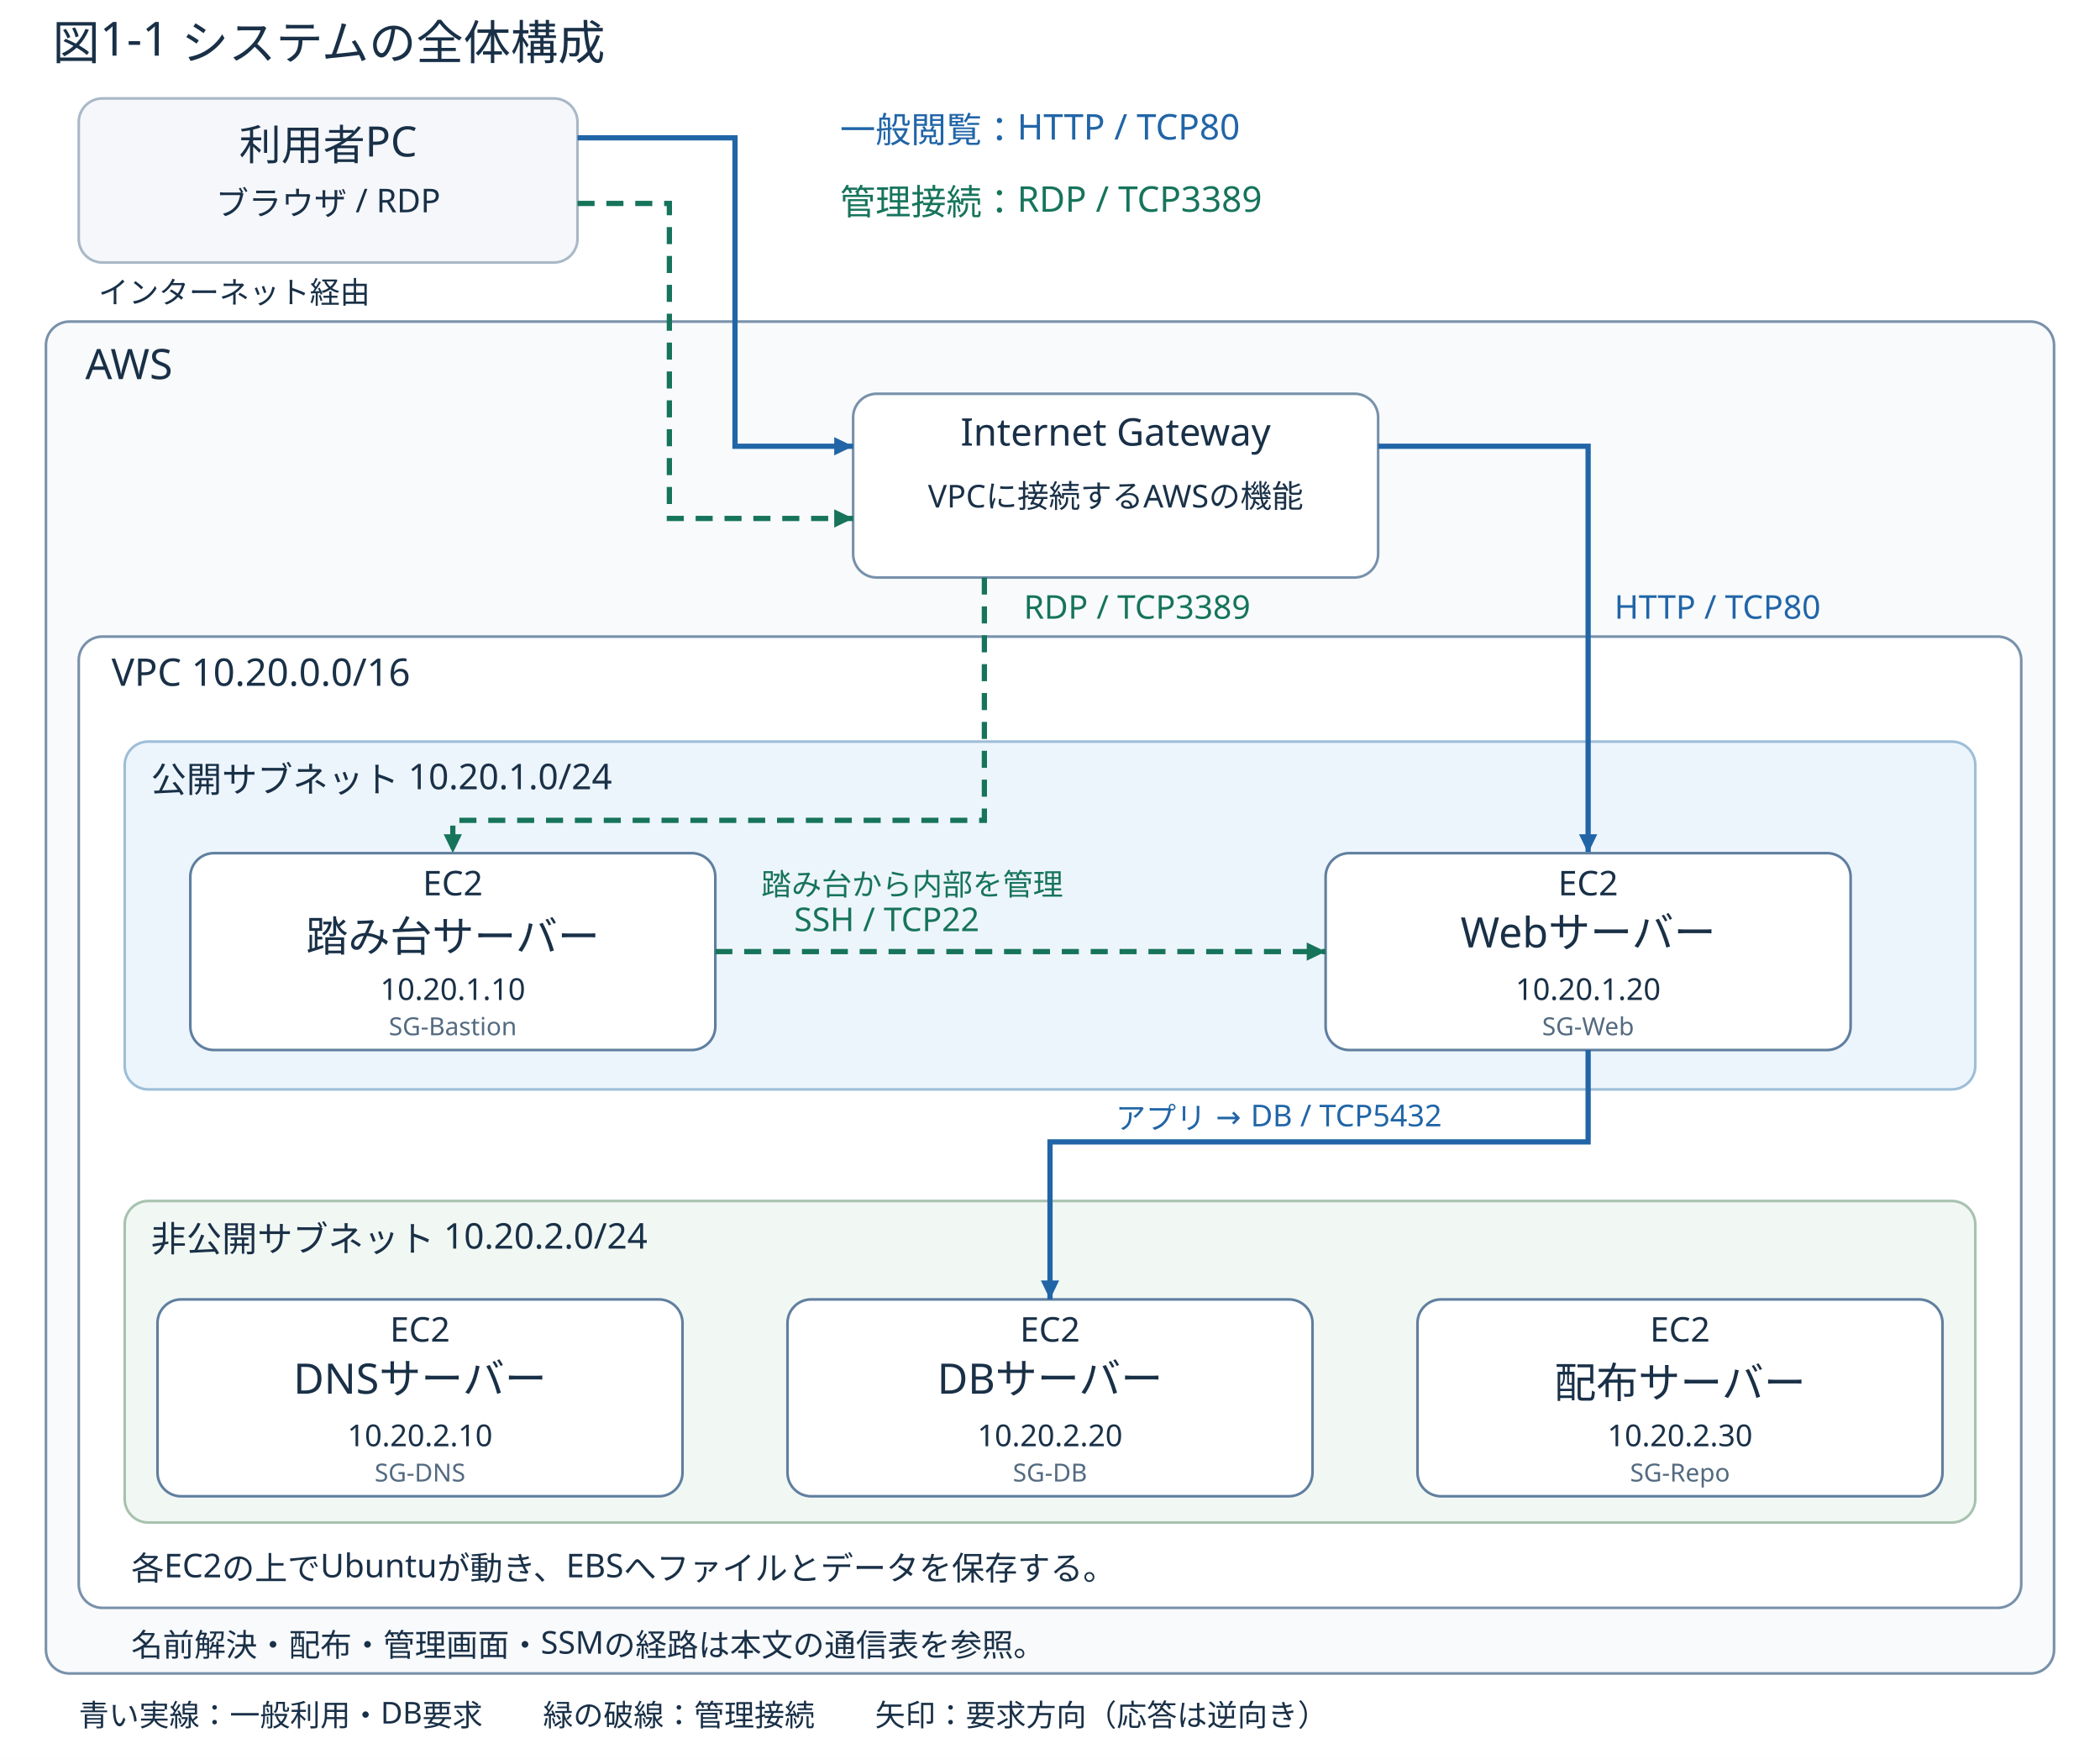
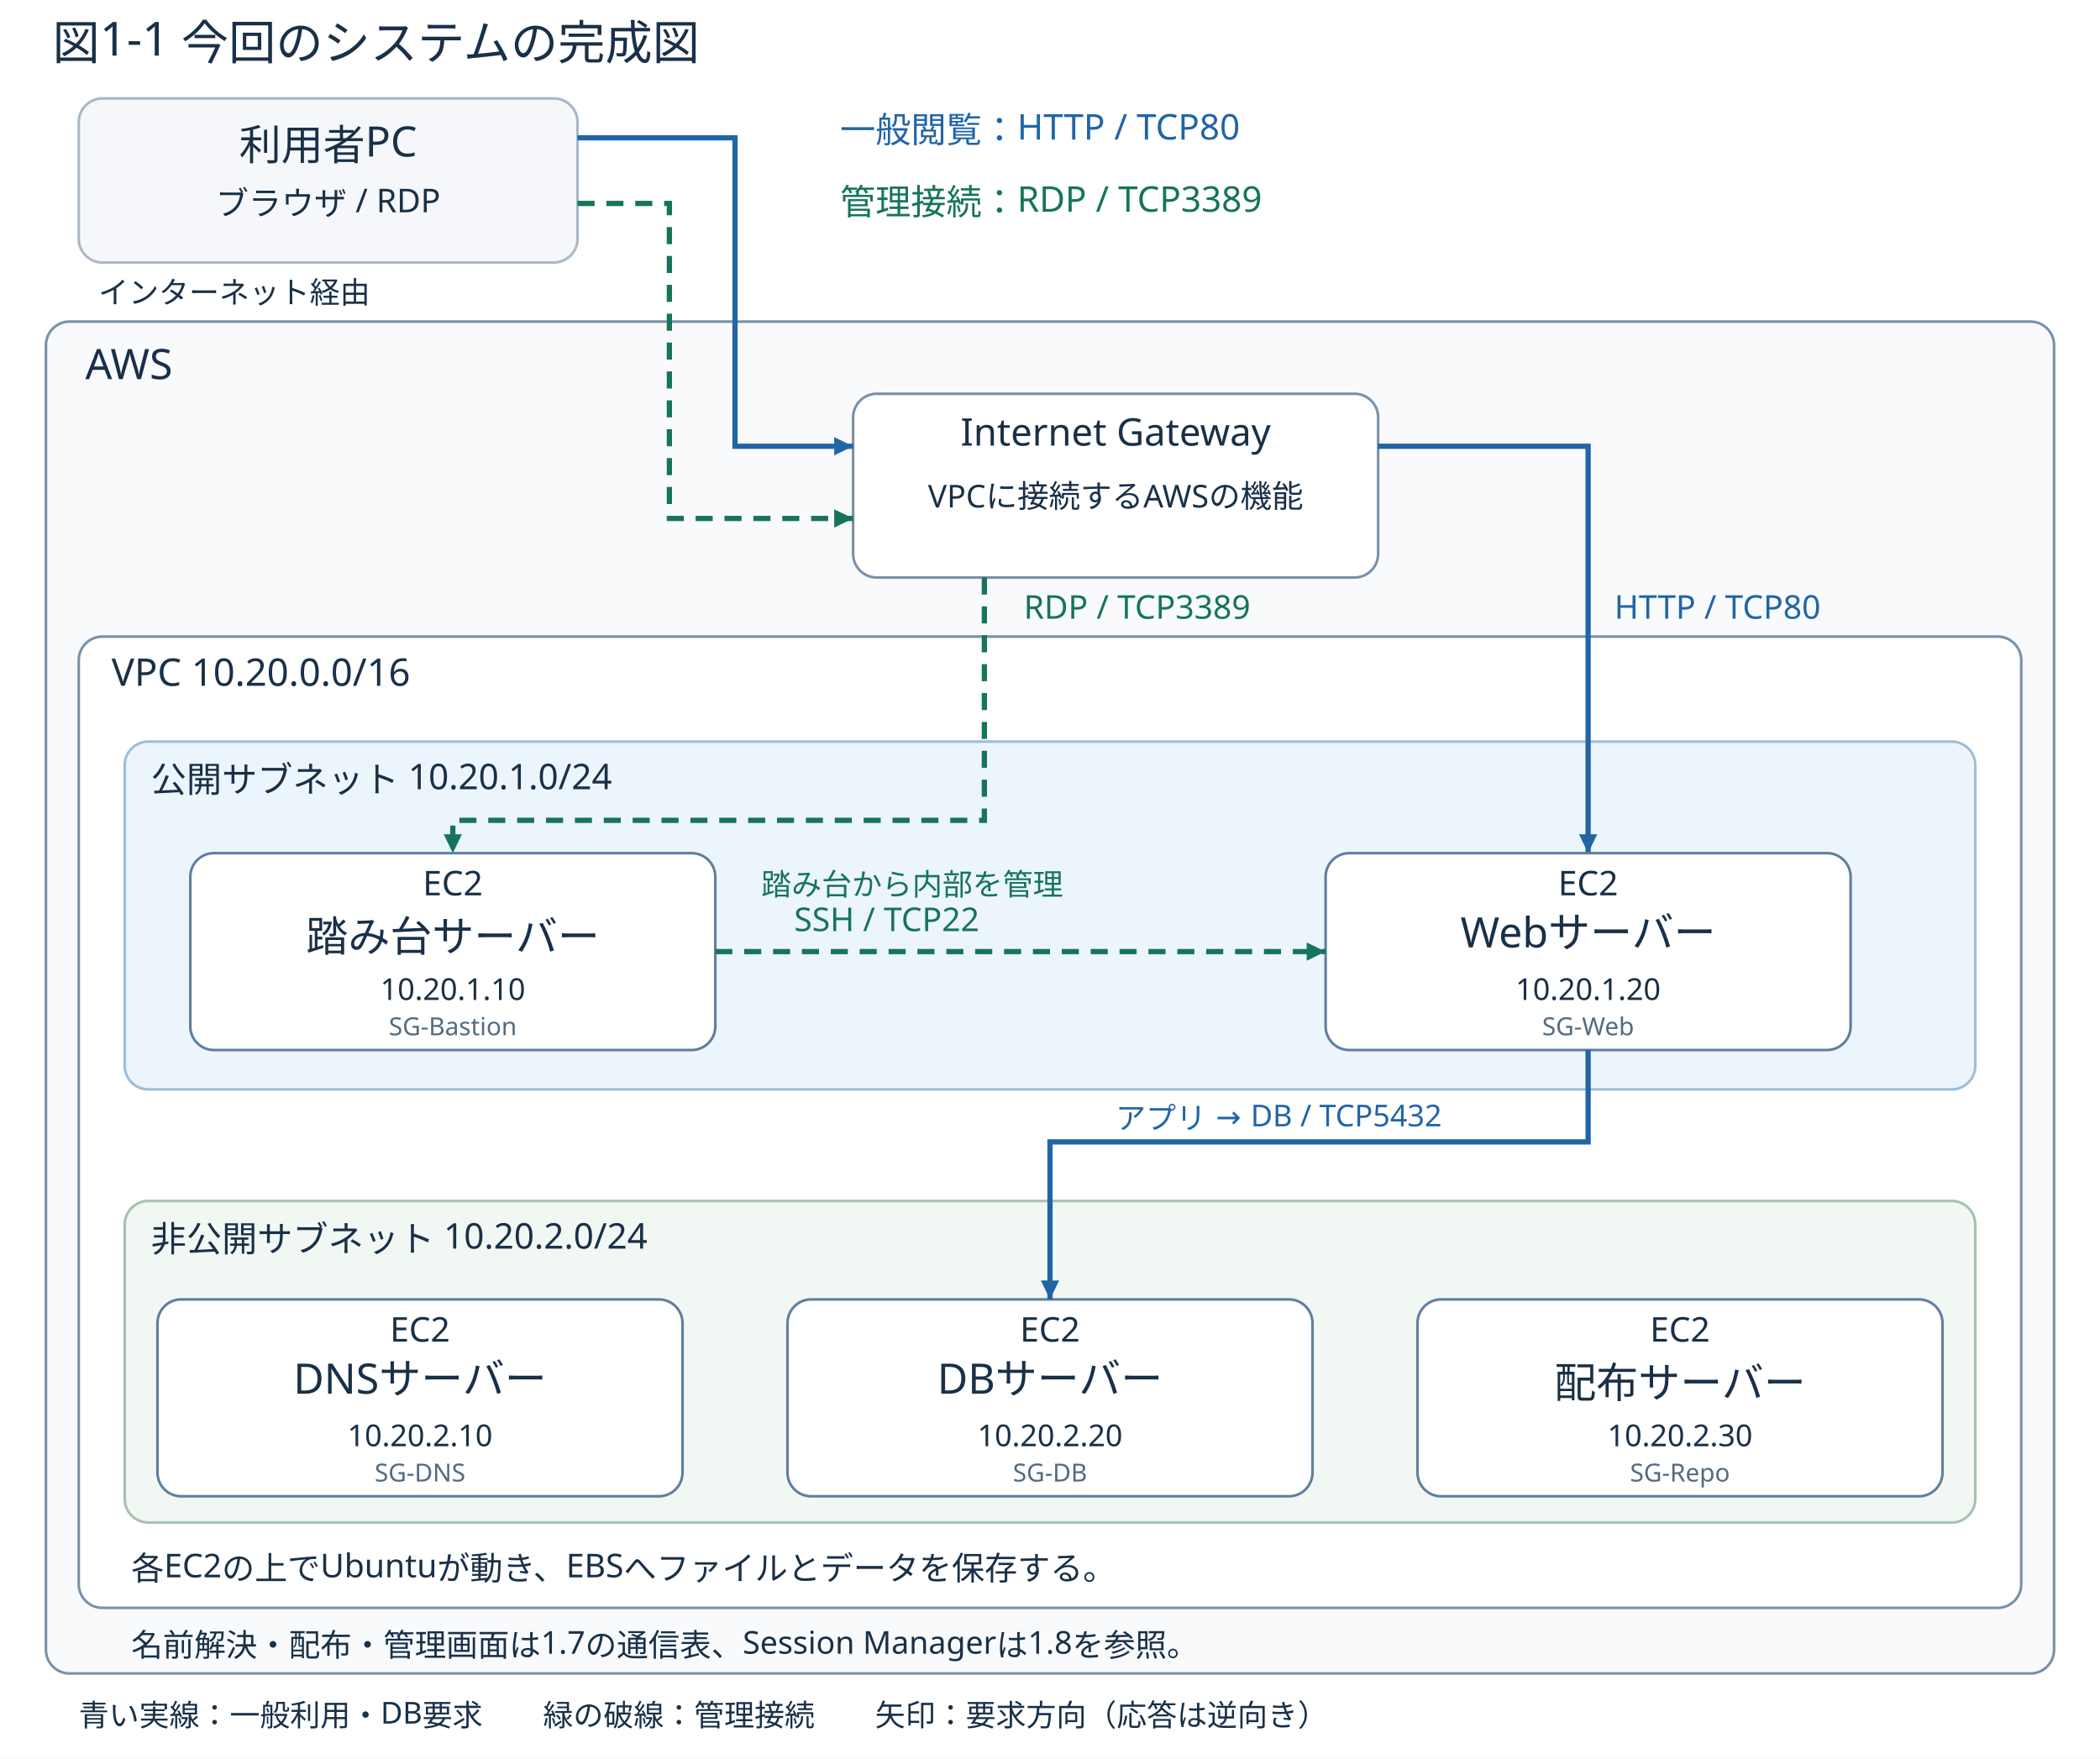
<svg xmlns="http://www.w3.org/2000/svg" width="1600" height="1340" viewBox="0 0 1600 1340" role="img">
  <rect width="100%" height="100%" fill="white" />
-   <text x="40" y="14" fill="#193047" font-family="Noto Sans JP, sans-serif" font-size="36" dominant-baseline="text-before-edge" text-anchor="start">図1-1  システムの全体構成</text>
+   <text x="40" y="14" fill="#193047" font-family="Noto Sans JP, sans-serif" font-size="36" dominant-baseline="text-before-edge" text-anchor="start">図1-1  今回のシステムの完成図</text>
  <rect x="60" y="75" width="380" height="125" rx="18" fill="#f5f7fa" stroke="#a9b8c7" stroke-width="2" />
  <text x="250" y="94" fill="#193047" font-family="Noto Sans JP, sans-serif" font-size="32" dominant-baseline="text-before-edge" text-anchor="middle">利用者PC</text>
  <text x="250" y="142" fill="#193047" font-family="Noto Sans JP, sans-serif" font-size="25" dominant-baseline="text-before-edge" text-anchor="middle">ブラウザ / RDP</text>
  <text x="640" y="85" fill="#2165a7" font-family="Noto Sans JP, sans-serif" font-size="27" dominant-baseline="text-before-edge" text-anchor="start">一般閲覧：HTTP / TCP80</text>
  <text x="640" y="140" fill="#16745b" font-family="Noto Sans JP, sans-serif" font-size="27" dominant-baseline="text-before-edge" text-anchor="start">管理接続：RDP / TCP3389</text>
  <text x="75" y="211" fill="#193047" font-family="Noto Sans JP, sans-serif" font-size="23" dominant-baseline="text-before-edge" text-anchor="start">インターネット経由</text>
  <rect x="35" y="245" width="1530" height="1030" rx="18" fill="#f8fafc" stroke="#7991aa" stroke-width="2" />
  <text x="65" y="264" fill="#193047" font-family="Noto Sans JP, sans-serif" font-size="32" dominant-baseline="text-before-edge" text-anchor="start">AWS</text>
  <rect x="650" y="300" width="400" height="140" rx="18" fill="#ffffff" stroke="#7991aa" stroke-width="2" />
  <text x="850" y="317" fill="#193047" font-family="Noto Sans JP, sans-serif" font-size="29" dominant-baseline="text-before-edge" text-anchor="middle">Internet Gateway</text>
  <text x="850" y="368" fill="#193047" font-family="Noto Sans JP, sans-serif" font-size="24" dominant-baseline="text-before-edge" text-anchor="middle">VPCに接続するAWSの機能</text>
  <polyline points="440,105 560,105 560,340 650,340" fill="none" stroke="#2165a7" stroke-width="4" />
  <polygon points="650,340 635.593,346.959 635.593,333.041" fill="#2165a7" />
  <polyline points="440,155 510,155 510,395 650,395" fill="none" stroke="#16745b" stroke-width="4" stroke-dasharray="13 9" />
  <polygon points="650,395 635.593,401.959 635.593,388.041" fill="#16745b" />
  <rect x="60" y="485" width="1480" height="740" rx="18" fill="#ffffff" stroke="#7991aa" stroke-width="2" />
  <text x="85" y="500" fill="#193047" font-family="Noto Sans JP, sans-serif" font-size="29" dominant-baseline="text-before-edge" text-anchor="start">VPC 10.20.0.0/16</text>
  <rect x="95" y="565" width="1410" height="265" rx="18" fill="#edf5fc" stroke="#9ebed8" stroke-width="2" />
  <text x="115" y="580" fill="#193047" font-family="Noto Sans JP, sans-serif" font-size="27" dominant-baseline="text-before-edge" text-anchor="start">公開サブネット 10.20.1.0/24</text>
  <rect x="95" y="915" width="1410" height="245" rx="18" fill="#f1f7f3" stroke="#a7c2af" stroke-width="2" />
  <text x="115" y="930" fill="#193047" font-family="Noto Sans JP, sans-serif" font-size="27" dominant-baseline="text-before-edge" text-anchor="start">非公開サブネット 10.20.2.0/24</text>
  <polyline points="750,440 750,625 345,625 345,650" fill="none" stroke="#16745b" stroke-width="4" stroke-dasharray="13 9" />
  <polygon points="345,650 338.041,635.593 351.959,635.593" fill="#16745b" />
  <text x="780" y="452" fill="#16745b" font-family="Noto Sans JP, sans-serif" font-size="25" dominant-baseline="text-before-edge" text-anchor="start">RDP / TCP3389</text>
  <polyline points="1050,340 1210,340 1210,650" fill="none" stroke="#2165a7" stroke-width="4" />
  <polygon points="1210,650 1203.041,635.593 1216.959,635.593" fill="#2165a7" />
  <text x="1230" y="452" fill="#2165a7" font-family="Noto Sans JP, sans-serif" font-size="25" dominant-baseline="text-before-edge" text-anchor="start">HTTP / TCP80</text>
  <rect x="145" y="650" width="400" height="150" rx="18" fill="#ffffff" stroke="#607f9f" stroke-width="2" />
  <text x="345.0" y="662" fill="#193047" font-family="Noto Sans JP, sans-serif" font-size="26" dominant-baseline="text-before-edge" text-anchor="middle">EC2</text>
  <text x="345.0" y="697" fill="#193047" font-family="Noto Sans JP, sans-serif" font-size="32" dominant-baseline="text-before-edge" text-anchor="middle">踏み台サーバー</text>
  <text x="345.0" y="744" fill="#193047" font-family="Noto Sans JP, sans-serif" font-size="23" dominant-baseline="text-before-edge" text-anchor="middle">10.20.1.10</text>
  <text x="345.0" y="774" fill="#536a80" font-family="Noto Sans JP, sans-serif" font-size="19" dominant-baseline="text-before-edge" text-anchor="middle">SG-Bastion</text>
  <rect x="1010" y="650" width="400" height="150" rx="18" fill="#ffffff" stroke="#607f9f" stroke-width="2" />
  <text x="1210.0" y="662" fill="#193047" font-family="Noto Sans JP, sans-serif" font-size="26" dominant-baseline="text-before-edge" text-anchor="middle">EC2</text>
  <text x="1210.0" y="697" fill="#193047" font-family="Noto Sans JP, sans-serif" font-size="32" dominant-baseline="text-before-edge" text-anchor="middle">Webサーバー</text>
  <text x="1210.0" y="744" fill="#193047" font-family="Noto Sans JP, sans-serif" font-size="23" dominant-baseline="text-before-edge" text-anchor="middle">10.20.1.20</text>
  <text x="1210.0" y="774" fill="#536a80" font-family="Noto Sans JP, sans-serif" font-size="19" dominant-baseline="text-before-edge" text-anchor="middle">SG-Web</text>
  <rect x="120" y="990" width="400" height="150" rx="18" fill="#ffffff" stroke="#607f9f" stroke-width="2" />
  <text x="320.0" y="1002" fill="#193047" font-family="Noto Sans JP, sans-serif" font-size="26" dominant-baseline="text-before-edge" text-anchor="middle">EC2</text>
  <text x="320.0" y="1037" fill="#193047" font-family="Noto Sans JP, sans-serif" font-size="32" dominant-baseline="text-before-edge" text-anchor="middle">DNSサーバー</text>
  <text x="320.0" y="1084" fill="#193047" font-family="Noto Sans JP, sans-serif" font-size="23" dominant-baseline="text-before-edge" text-anchor="middle">10.20.2.10</text>
  <text x="320.0" y="1114" fill="#536a80" font-family="Noto Sans JP, sans-serif" font-size="19" dominant-baseline="text-before-edge" text-anchor="middle">SG-DNS</text>
  <rect x="600" y="990" width="400" height="150" rx="18" fill="#ffffff" stroke="#607f9f" stroke-width="2" />
  <text x="800.0" y="1002" fill="#193047" font-family="Noto Sans JP, sans-serif" font-size="26" dominant-baseline="text-before-edge" text-anchor="middle">EC2</text>
  <text x="800.0" y="1037" fill="#193047" font-family="Noto Sans JP, sans-serif" font-size="32" dominant-baseline="text-before-edge" text-anchor="middle">DBサーバー</text>
  <text x="800.0" y="1084" fill="#193047" font-family="Noto Sans JP, sans-serif" font-size="23" dominant-baseline="text-before-edge" text-anchor="middle">10.20.2.20</text>
  <text x="800.0" y="1114" fill="#536a80" font-family="Noto Sans JP, sans-serif" font-size="19" dominant-baseline="text-before-edge" text-anchor="middle">SG-DB</text>
  <rect x="1080" y="990" width="400" height="150" rx="18" fill="#ffffff" stroke="#607f9f" stroke-width="2" />
  <text x="1280.0" y="1002" fill="#193047" font-family="Noto Sans JP, sans-serif" font-size="26" dominant-baseline="text-before-edge" text-anchor="middle">EC2</text>
  <text x="1280.0" y="1037" fill="#193047" font-family="Noto Sans JP, sans-serif" font-size="32" dominant-baseline="text-before-edge" text-anchor="middle">配布サーバー</text>
  <text x="1280.0" y="1084" fill="#193047" font-family="Noto Sans JP, sans-serif" font-size="23" dominant-baseline="text-before-edge" text-anchor="middle">10.20.2.30</text>
  <text x="1280.0" y="1114" fill="#536a80" font-family="Noto Sans JP, sans-serif" font-size="19" dominant-baseline="text-before-edge" text-anchor="middle">SG-Repo</text>
  <polyline points="545,725 1010,725" fill="none" stroke="#16745b" stroke-width="4" stroke-dasharray="13 9" />
  <polygon points="1010,725 995.593,731.959 995.593,718.041" fill="#16745b" />
  <text x="580" y="662" fill="#16745b" font-family="Noto Sans JP, sans-serif" font-size="23" dominant-baseline="text-before-edge" text-anchor="start">踏み台から内部を管理</text>
  <text x="605" y="690" fill="#16745b" font-family="Noto Sans JP, sans-serif" font-size="25" dominant-baseline="text-before-edge" text-anchor="start">SSH / TCP22</text>
  <polyline points="1210,800 1210,870 800,870 800,990" fill="none" stroke="#2165a7" stroke-width="4" />
  <polygon points="800,990 793.041,975.593 806.959,975.593" fill="#2165a7" />
  <text x="850" y="840" fill="#2165a7" font-family="Noto Sans JP, sans-serif" font-size="23" dominant-baseline="text-before-edge" text-anchor="start">アプリ → DB / TCP5432</text>
  <text x="100" y="1182" fill="#193047" font-family="Noto Sans JP, sans-serif" font-size="25" dominant-baseline="text-before-edge" text-anchor="start">各EC2の上でUbuntuが動き、EBSへファイルとデータを保存する。</text>
-   <text x="100" y="1241" fill="#193047" font-family="Noto Sans JP, sans-serif" font-size="24" dominant-baseline="text-before-edge" text-anchor="start">名前解決・配布・管理画面・SSMの経路は本文の通信表を参照。</text>
+   <text x="100" y="1241" fill="#193047" font-family="Noto Sans JP, sans-serif" font-size="24" dominant-baseline="text-before-edge" text-anchor="start">名前解決・配布・管理画面は1.7の通信表、Session Managerは1.8を参照。</text>
  <text x="60" y="1295" fill="#193047" font-family="Noto Sans JP, sans-serif" font-size="23" dominant-baseline="text-before-edge" text-anchor="start">青い実線：一般利用・DB要求　　緑の破線：管理接続　　矢印：要求方向（応答は逆向き）</text>
</svg>
